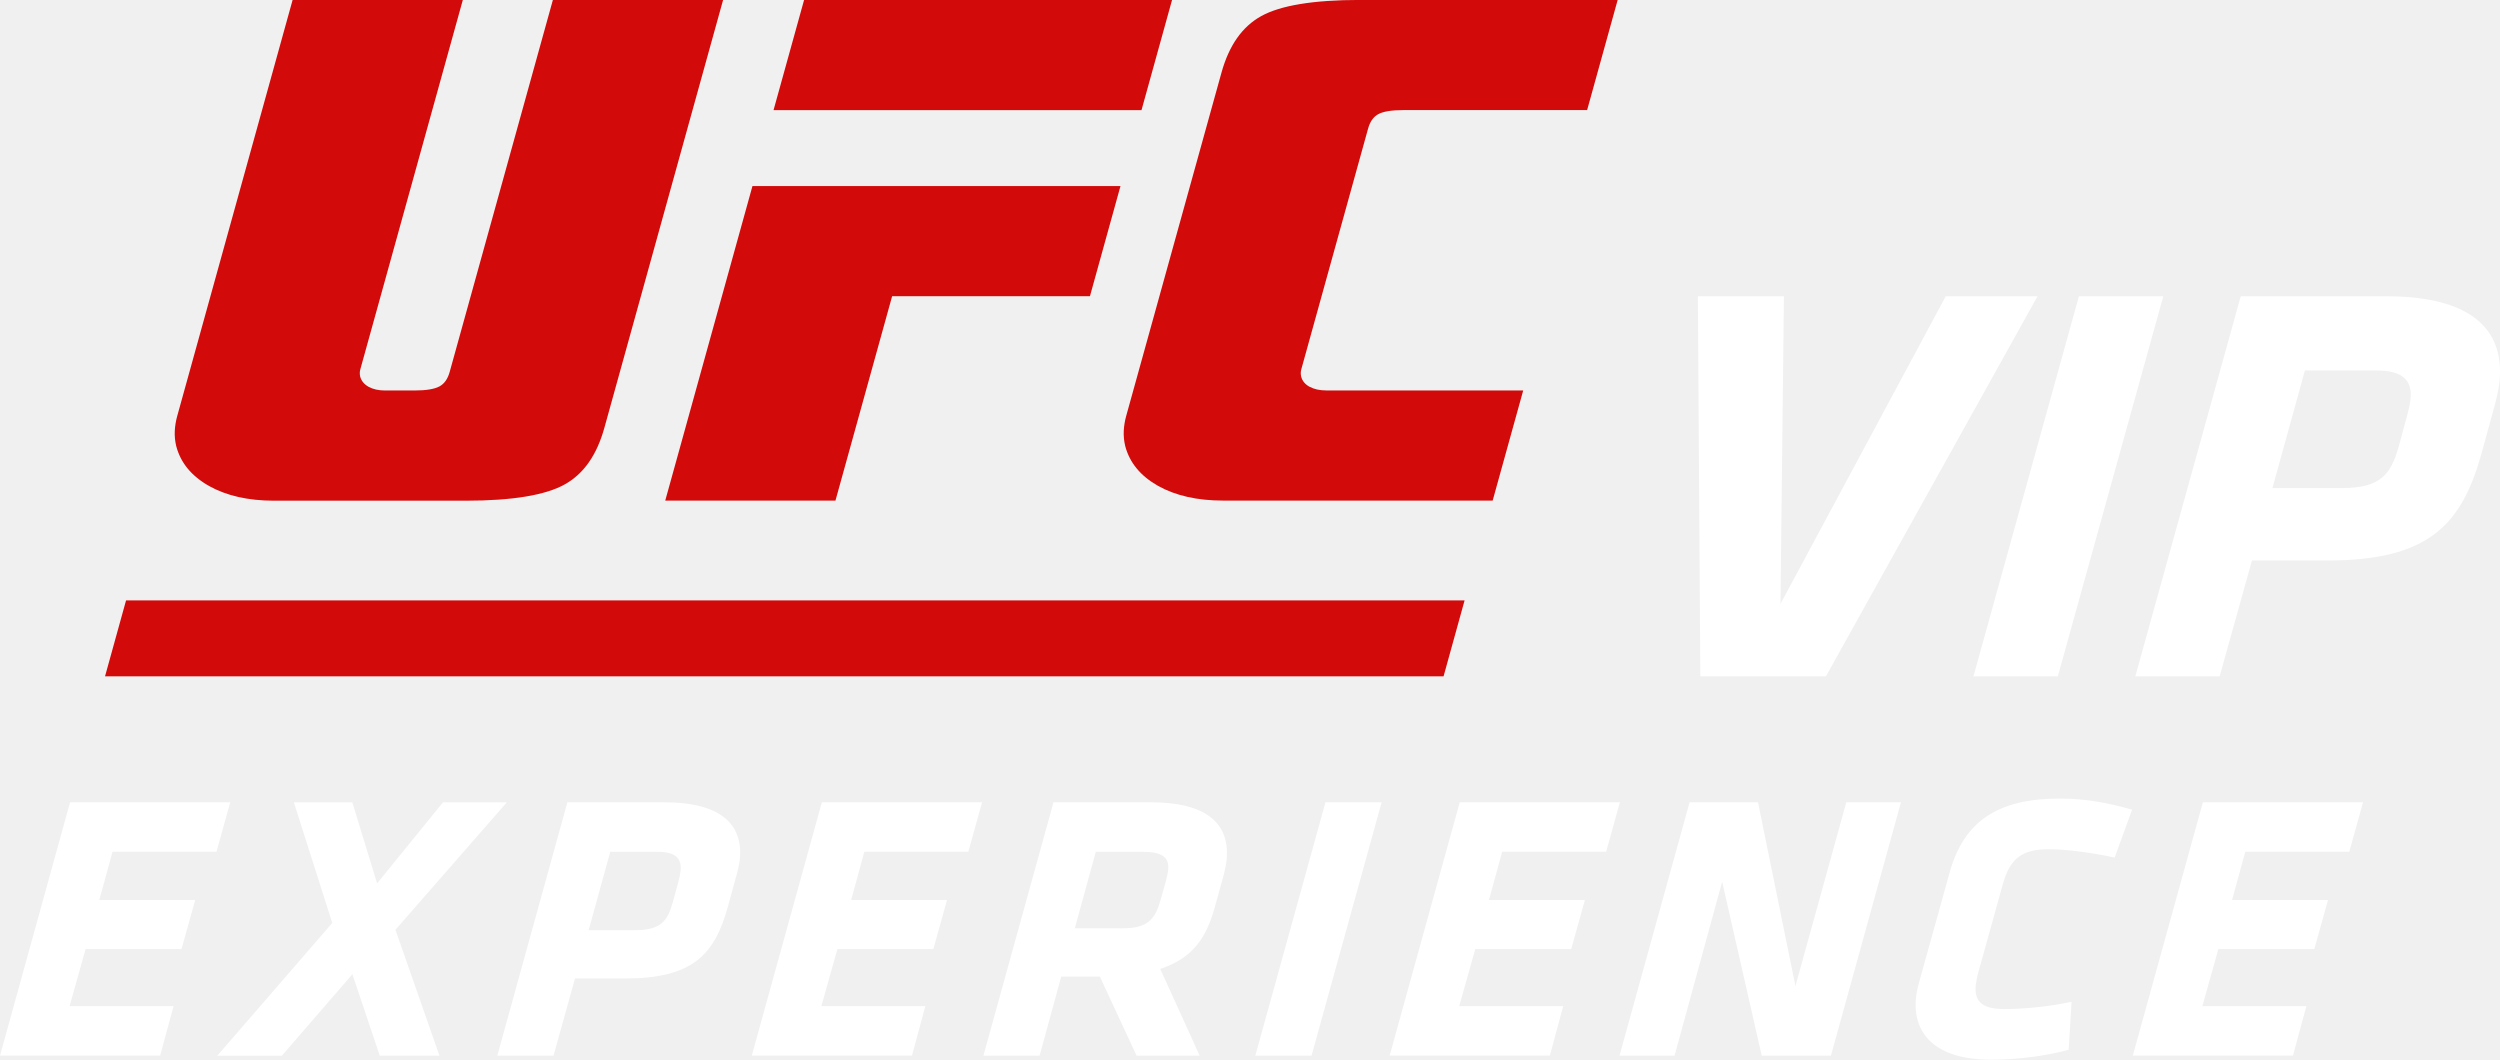
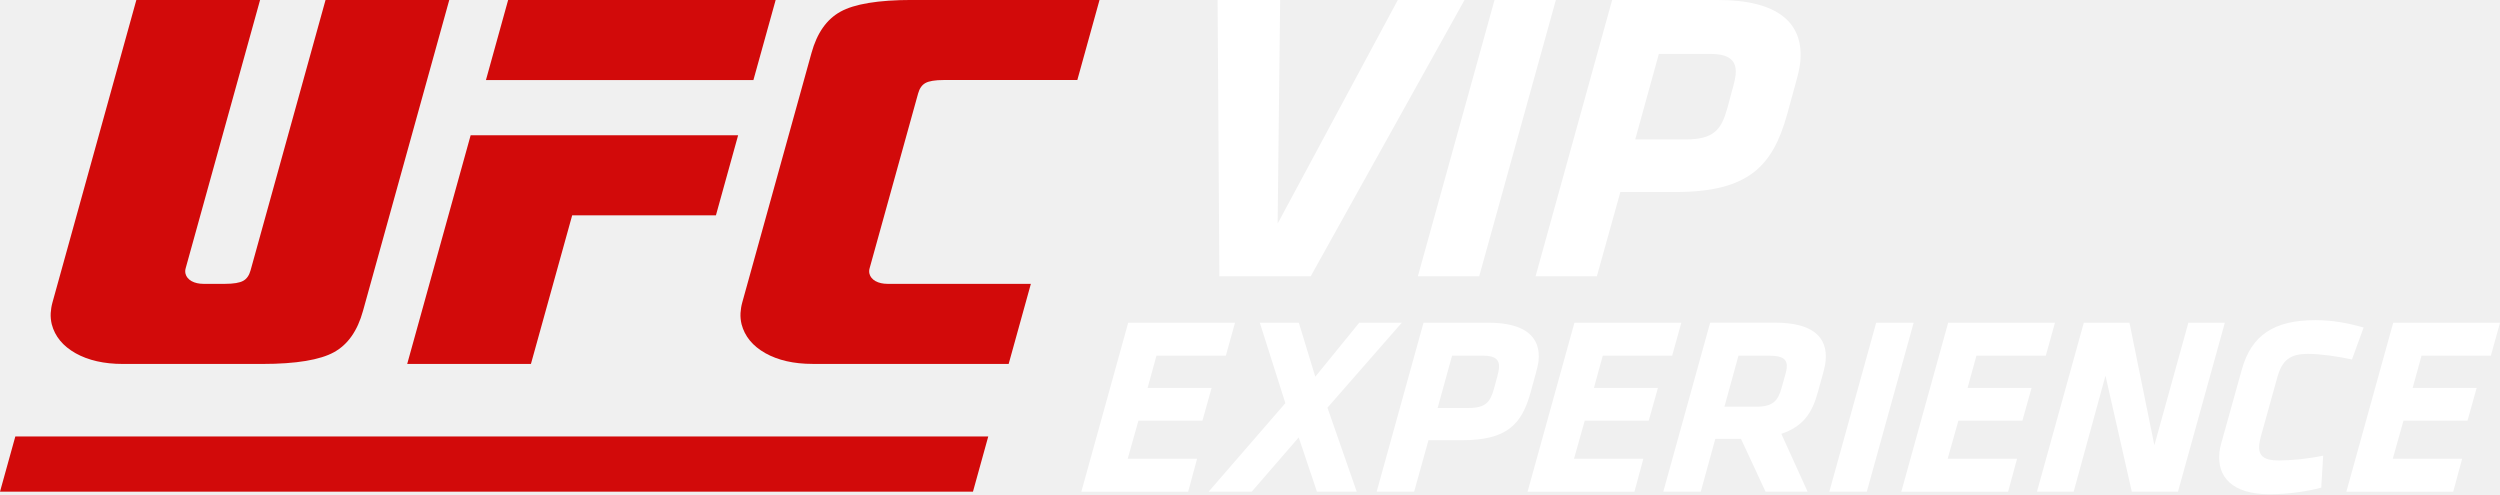
- <svg xmlns="http://www.w3.org/2000/svg" id="Layer_2" data-name="Layer 2" viewBox="0 0 449.43 190.47">
+ <svg xmlns="http://www.w3.org/2000/svg" id="Layer_2" data-name="Layer 2" viewBox="0 0 618.29 122.23">
  <defs>
    <style>
      .cls-1 {
        fill: #ffffff;
      }

      .cls-2, .cls-3 {
        fill: #d20a0a;
      }

      .cls-3 {
        fill-rule: evenodd;
      }
    </style>
  </defs>
  <g id="LOGO">
    <g>
      <g>
        <g>
          <g>
-             <polygon class="cls-2" points="205.21 19.8 139.06 19.8 144.55 0 210.7 0 205.21 19.8" />
-             <polygon class="cls-2" points="160.38 53.25 195.94 53.25 201.43 33.45 135.27 33.45 119.59 90 150.19 90 160.38 53.25" />
+             <polygon class="cls-2" points="186.33 19.8 120.18 19.8 125.67 0 191.83 0 186.33 19.8" />
+             <polygon class="cls-2" points="141.51 53.25 177.06 53.25 182.55 33.45 116.4 33.45 100.71 90 131.31 90 141.51 53.25" />
          </g>
-           <path class="cls-3" d="M235.41,69.53c-.81-.46-1.3-1.06-1.5-1.83-.05-.23-.08-.46-.07-.7.01-.21.04-.43.11-.66l11.99-43.21c.35-1.26.95-2.12,1.82-2.6.87-.48,2.37-.74,4.52-.74h33.04l5.49-19.8h-46.32c-8.44,0-14.32,1-17.75,2.9-3.43,1.9-5.8,5.27-7.17,10.23l-17.1,61.61c-.26.92-.4,1.83-.45,2.7-.05.95.05,1.85.26,2.75.79,3,2.75,5.38,5.91,7.17,3.11,1.74,7.02,2.64,11.66,2.64h48.49l5.49-19.8h-35.44c-1.18,0-2.17-.23-2.97-.67Z" />
-           <path class="cls-3" d="M52.6,0l-20.73,74.75c-.26.92-.4,1.83-.45,2.7-.05.95.05,1.85.26,2.75.79,3,2.74,5.38,5.91,7.17,3.11,1.74,7.02,2.64,11.66,2.64h34.49c8.44,0,14.33-1.01,17.75-2.91,3.43-1.9,5.8-5.28,7.17-10.23L129.99,0h-30.6l-18.55,66.86c-.35,1.26-.95,2.12-1.83,2.6-.87.48-2.37.74-4.52.74h-5.27c-1.18,0-2.17-.23-2.97-.67-.8-.46-1.3-1.06-1.5-1.83-.05-.23-.08-.46-.07-.7.01-.21.04-.43.11-.66L83.2,0h-30.6Z" />
+           <path class="cls-3" d="M216.53,69.53c-.8-.46-1.3-1.06-1.5-1.83-.05-.23-.08-.46-.07-.7.01-.21.04-.43.11-.66l11.99-43.21c.35-1.26.95-2.12,1.82-2.6.87-.48,2.37-.74,4.52-.74h33.04l5.49-19.8h-46.32c-8.44,0-14.33,1-17.75,2.9-3.43,1.9-5.8,5.27-7.17,10.23l-17.1,61.62c-.26.92-.4,1.83-.45,2.7-.05.95.05,1.85.26,2.75.79,3,2.74,5.38,5.91,7.17,3.11,1.74,7.02,2.64,11.66,2.64h48.49l5.49-19.8h-35.44c-1.18,0-2.17-.23-2.97-.67Z" />
+           <path class="cls-3" d="M33.72,0L12.99,74.75c-.26.92-.4,1.83-.45,2.7-.05.95.05,1.85.26,2.75.79,3,2.74,5.38,5.91,7.17,3.11,1.74,7.02,2.64,11.66,2.64h34.49c8.44,0,14.32-1.01,17.75-2.91,3.43-1.9,5.8-5.27,7.17-10.23L111.11,0h-30.6l-18.54,66.86c-.35,1.26-.95,2.12-1.83,2.6-.87.48-2.37.74-4.52.74h-5.27c-1.18,0-2.17-.23-2.97-.67-.8-.46-1.3-1.06-1.5-1.83-.05-.23-.08-.46-.07-.7.01-.21.04-.43.11-.66L64.32,0h-30.6Z" />
        </g>
-         <polygon class="cls-2" points="22.66 107.94 18.88 121.59 259.51 121.59 263.29 107.94 22.66 107.94" />
+         <polygon class="cls-2" points="3.79 107.95 0 121.6 240.63 121.6 244.41 107.95 3.79 107.95" />
      </g>
      <g>
        <g>
-           <path class="cls-1" d="M305.67,121.59l-.44-68.33h15.47l-.62,55.3,29.71-55.3h16.5l-38.04,68.33h-22.59Z" />
-           <path class="cls-1" d="M373.73,53.26h15.17l-18.96,68.33h-15.17l18.96-68.33Z" />
-           <path class="cls-1" d="M404.84,100.76l-5.81,20.83h-15.16l18.95-68.33h26.2c14.76,0,21.3,5.64,20.32,15.39-.14,1.44-.67,3.59-1.14,5.23l-2.11,7.7c-3.55,12.72-9.47,19.18-27.62,19.18h-13.62ZM432.74,74.71c.33-1.23.54-2.26.61-2.98.35-3.48-1.55-5.13-6.2-5.13h-12.79l-5.84,21.14h12.48c7.02,0,8.82-2.47,10.26-7.59l1.47-5.44Z" />
+           <path class="cls-1" d="M301.57,68.33L301.13,0h15.47l-.62,55.3L345.7,0h16.5l-38.04,68.33h-22.59Z" />
+           <path class="cls-1" d="M369.62,0h15.17l-18.96,68.33h-15.17L369.62,0Z" />
+           <path class="cls-1" d="M400.74,47.5l-5.81,20.83h-15.16L398.71,0h26.2c14.76,0,21.3,5.64,20.32,15.39-.14,1.44-.67,3.59-1.14,5.23l-2.11,7.69c-3.55,12.72-9.47,19.18-27.62,19.18h-13.62ZM428.64,21.45c.33-1.23.54-2.26.61-2.98.35-3.48-1.55-5.13-6.2-5.13h-12.79l-5.84,21.14h12.48c7.02,0,8.81-2.47,10.26-7.6l1.47-5.44Z" />
        </g>
        <g>
-           <path class="cls-1" d="M12.6,144.23h28.79l-2.47,8.89h-18.69l-2.38,8.68h17.24l-2.46,8.82H15.39l-2.88,10.26h18.69l-2.41,8.89H0l12.6-45.55Z" />
-           <path class="cls-1" d="M63.34,175.15l-12.67,14.64h-11.61l20.67-23.87-6.9-21.68h10.51l4.45,14.57,11.84-14.57h11.48l-20.02,22.91,7.91,22.63h-10.73l-4.92-14.64Z" />
-           <path class="cls-1" d="M103.37,175.9l-3.86,13.88h-10.11l12.6-45.55h17.45c9.83,0,14.19,3.76,13.55,10.26-.1.95-.45,2.39-.77,3.49l-1.41,5.13c-2.36,8.48-6.29,12.79-18.39,12.79h-9.07ZM121.95,158.53c.22-.82.35-1.5.4-1.98.24-2.32-1.03-3.42-4.12-3.42h-8.52l-3.89,14.09h8.32c4.67,0,5.87-1.64,6.82-5.06l.99-3.62Z" />
-           <path class="cls-1" d="M147.76,144.23h28.79l-2.47,8.89h-18.69l-2.38,8.68h17.24l-2.46,8.82h-17.25l-2.88,10.26h18.69l-2.4,8.89h-28.8l12.6-45.55Z" />
-           <path class="cls-1" d="M197.72,175.56h-6.94l-3.89,14.22h-10.1l12.6-45.55h17.52c9.83,0,14.26,3.7,13.6,10.4-.09.89-.32,1.78-.56,2.81l-1.51,5.46c-1.54,5.68-3.96,9.3-9.86,11.29l7.09,15.59h-11.34l-6.61-14.22ZM209.61,158.33c.21-.76.36-1.57.39-1.92.24-2.33-1.12-3.28-4.62-3.28h-8.38l-3.78,13.75h8.66c4.46,0,5.8-1.65,6.77-5.13l.96-3.41Z" />
-           <path class="cls-1" d="M238.28,144.23h10.1l-12.6,45.55h-10.11l12.61-45.55Z" />
-           <path class="cls-1" d="M262.42,144.23h28.79l-2.47,8.89h-18.69l-2.38,8.68h17.25l-2.46,8.82h-17.25l-2.88,10.26h18.69l-2.4,8.89h-28.8l12.6-45.55Z" />
-           <path class="cls-1" d="M309.59,158.53l-8.55,31.25h-9.9l12.6-45.55h12.3l6.73,33.03,9.14-33.03h9.83l-12.59,45.55h-12.44l-7.11-31.25Z" />
-           <path class="cls-1" d="M344.45,179.32c.08-.75.24-1.65.55-2.73l5.48-19.7c2.58-9.3,8.69-13.33,19.82-13.33,4.6,0,8.65.76,12.99,1.99l-3.13,8.62c-3.76-.82-8.51-1.5-11.81-1.5-4.88,0-7.03,1.64-8.34,6.43l-4.41,15.87c-.21.75-.36,1.64-.41,2.12-.32,3.14,1.36,4.31,5.2,4.31,3.3,0,7.81-.41,12.02-1.3l-.52,8.62c-3.74,1.03-8.9,1.78-13.99,1.78-10.1,0-14.1-4.79-13.46-11.15Z" />
-           <path class="cls-1" d="M396.02,144.23h28.79l-2.47,8.89h-18.7l-2.38,8.68h17.25l-2.46,8.82h-17.25l-2.88,10.26h18.7l-2.41,8.89h-28.79l12.6-45.55Z" />
+           <path class="cls-1" d="M279.02,79.81h26.42l-2.27,8.16h-17.16l-2.19,7.97h15.83l-2.27,8.1h-15.83l-2.65,9.41h17.16l-2.21,8.16h-26.42l11.59-41.79Z" />
+           <path class="cls-1" d="M321.2,108.17l-11.63,13.43h-10.66l18.98-21.9-6.32-19.89h9.65l4.07,13.36,10.87-13.36h10.53l-18.39,21.02,7.24,20.77h-9.84l-4.51-13.43Z" />
+           <path class="cls-1" d="M353.29,108.86l-3.55,12.74h-9.27l11.59-41.79h16.02c9.02,0,13.03,3.45,12.43,9.42-.09.88-.41,2.2-.7,3.19l-1.29,4.71c-2.17,7.78-5.79,11.74-16.89,11.74h-8.33ZM370.35,92.92c.2-.75.33-1.38.37-1.82.21-2.13-.95-3.13-3.78-3.13h-7.82l-3.57,12.93h7.63c4.29,0,5.38-1.51,6.27-4.65l.91-3.33Z" />
+           <path class="cls-1" d="M389.39,79.81h26.43l-2.27,8.16h-17.16l-2.19,7.97h15.83l-2.27,8.1h-15.83l-2.65,9.41h17.15l-2.21,8.16h-26.43l11.59-41.79Z" />
+           <path class="cls-1" d="M430.59,108.54h-6.37l-3.59,13.05h-9.27l11.59-41.79h16.08c9.02,0,13.09,3.39,12.47,9.53-.08.82-.29,1.64-.51,2.58l-1.39,5.02c-1.41,5.21-3.63,8.53-9.05,10.36l6.5,14.31h-10.4l-6.07-13.05ZM441.52,92.73c.2-.69.34-1.44.37-1.75.21-2.13-1.02-3.01-4.24-3.01h-7.7l-3.47,12.61h7.94c4.1,0,5.33-1.5,6.21-4.71l.88-3.14Z" />
+           <path class="cls-1" d="M464.01,79.81h9.27l-11.59,41.79h-9.27l11.59-41.79Z" />
+           <path class="cls-1" d="M481.8,79.81h26.43l-2.27,8.16h-17.16l-2.19,7.97h15.83l-2.27,8.1h-15.83l-2.65,9.41h17.16l-2.21,8.16h-26.42l11.59-41.79Z" />
+           <path class="cls-1" d="M520.72,92.92l-7.87,28.68h-9.08l11.59-41.79h11.29l6.16,30.31,8.41-30.31h9.02l-11.59,41.79h-11.42l-6.51-28.68Z" />
+           <path class="cls-1" d="M548.88,112c.07-.69.22-1.51.51-2.51l5.04-18.07c2.37-8.54,7.98-12.24,18.2-12.24,4.23,0,7.94.69,11.93,1.82l-2.88,7.9c-3.45-.75-7.81-1.38-10.83-1.38-4.48,0-6.46,1.51-7.66,5.9l-4.05,14.56c-.19.69-.34,1.51-.39,1.95-.29,2.89,1.24,3.95,4.78,3.95,3.02,0,7.16-.38,11.03-1.19l-.48,7.91c-3.44.94-8.18,1.63-12.84,1.63-9.27,0-12.93-4.39-12.34-10.23Z" />
+           <path class="cls-1" d="M591.87,79.81h26.43l-2.27,8.16h-17.15l-2.19,7.97h15.83l-2.27,8.1h-15.83l-2.65,9.41h17.16l-2.21,8.16h-26.43l11.59-41.79Z" />
        </g>
      </g>
    </g>
  </g>
</svg>
